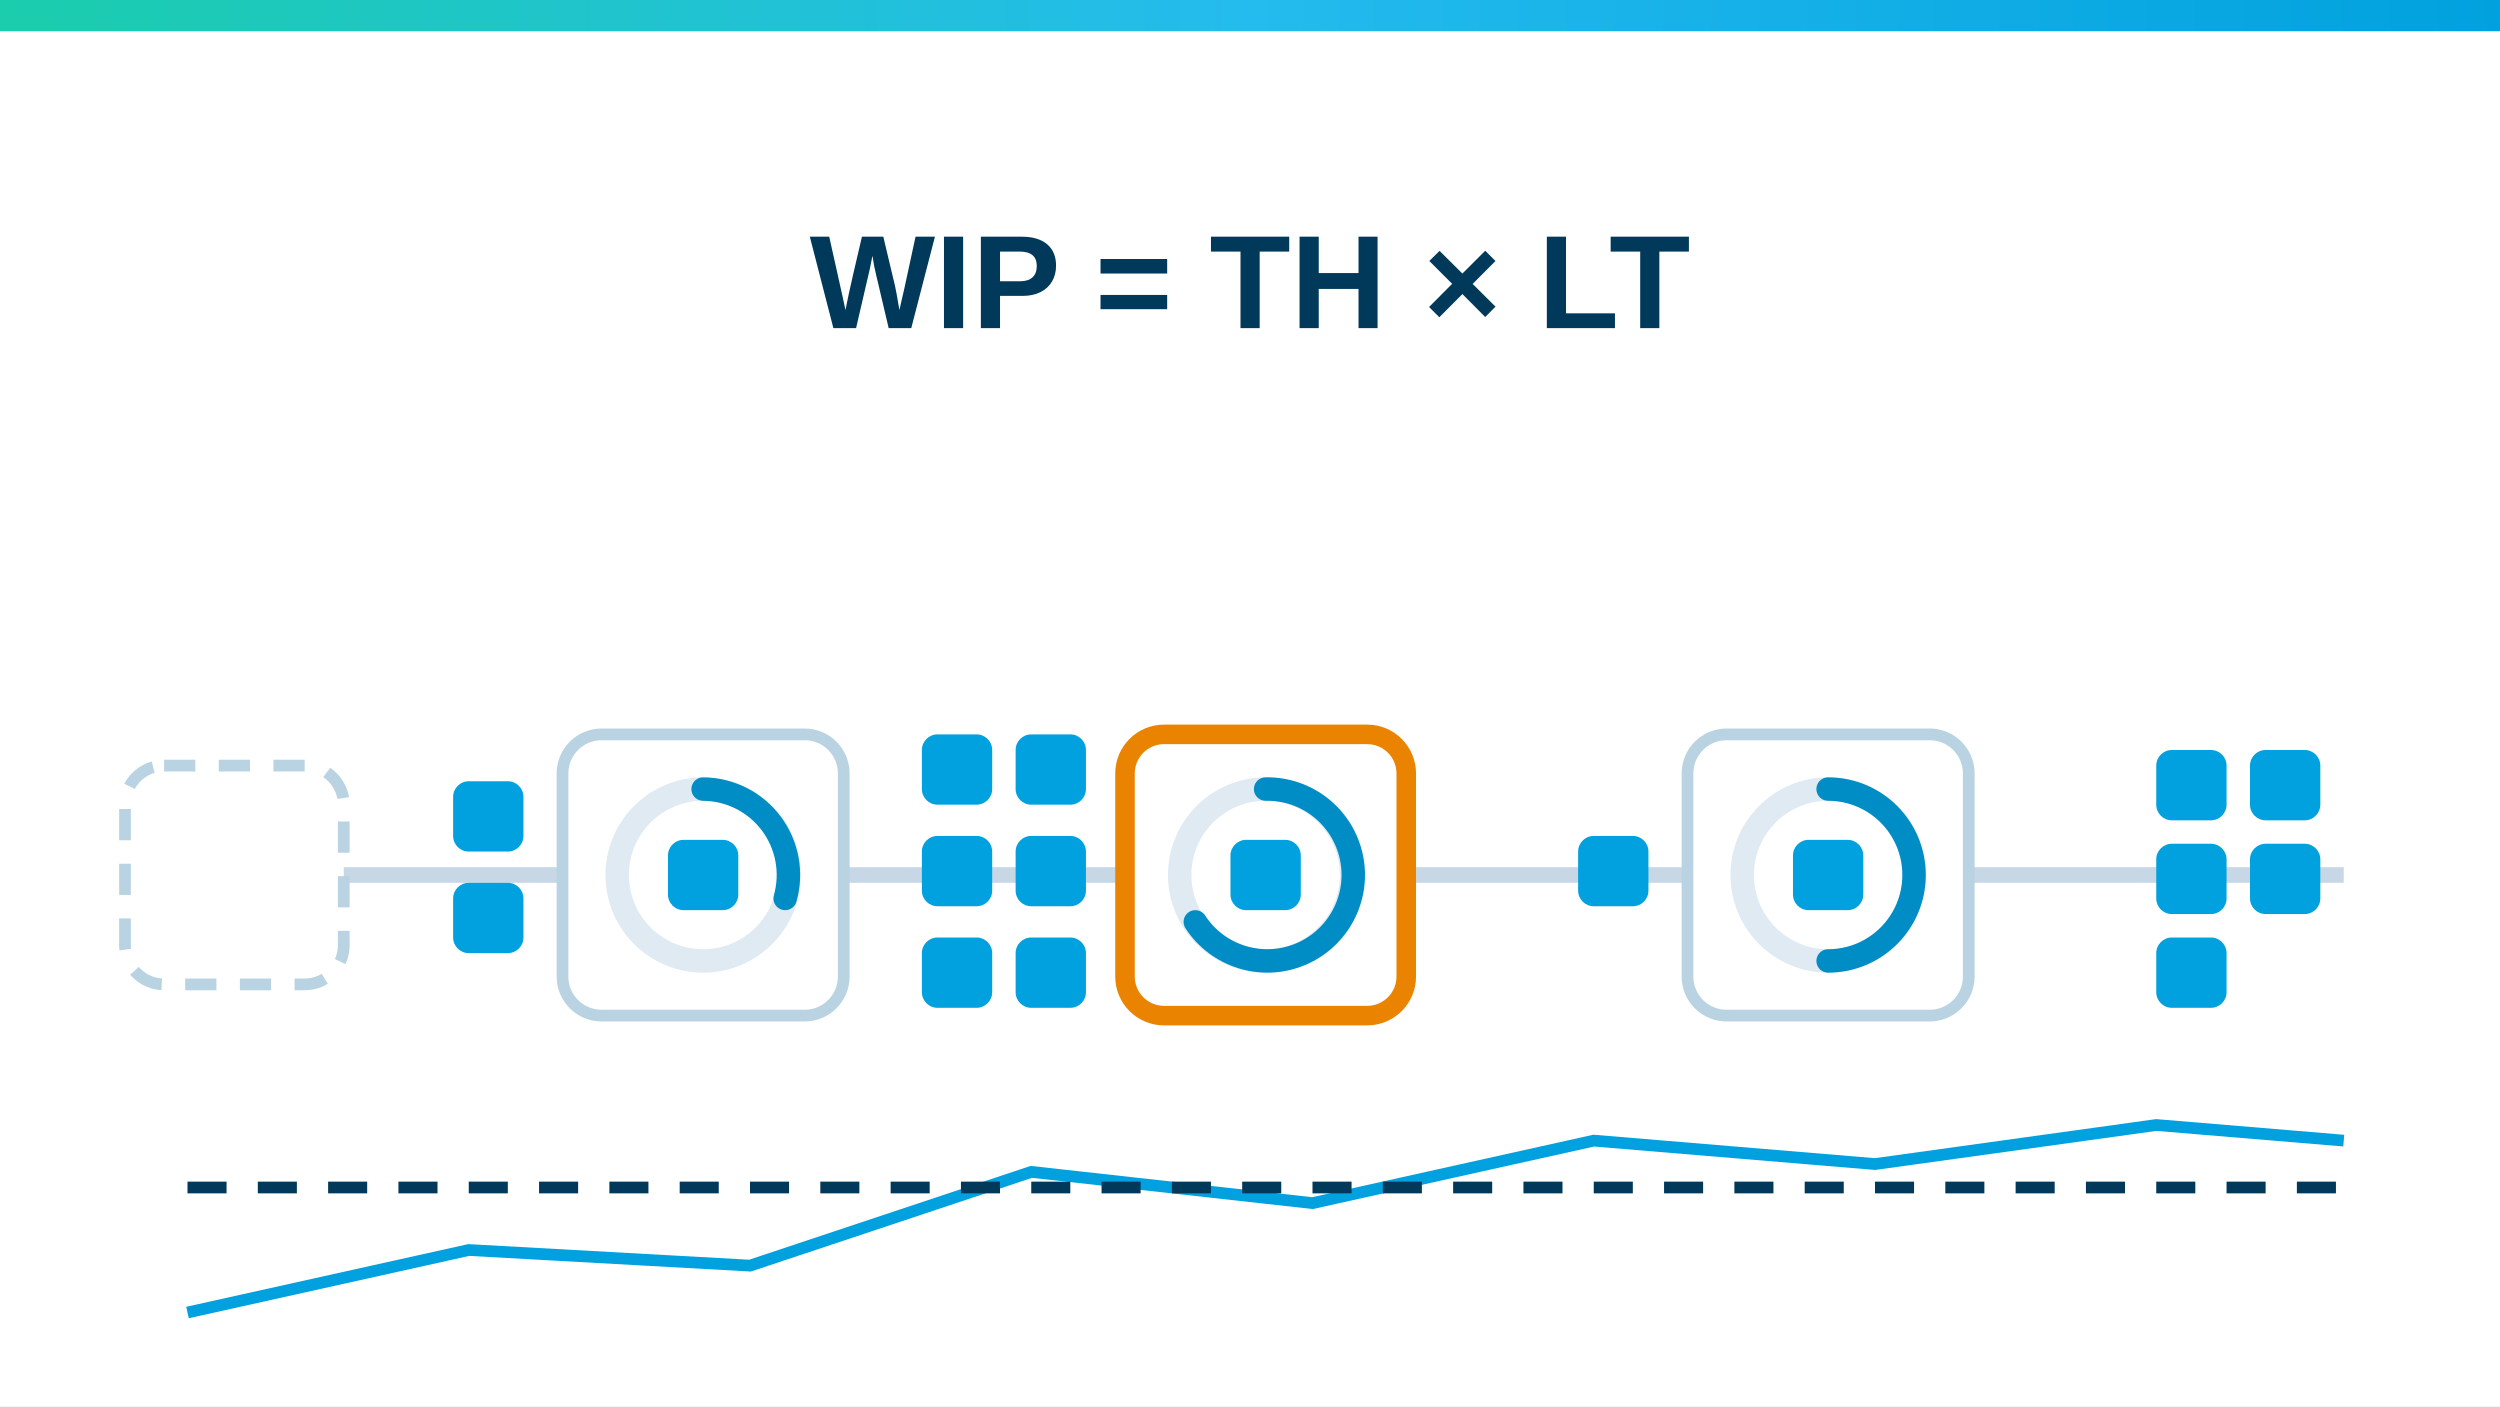
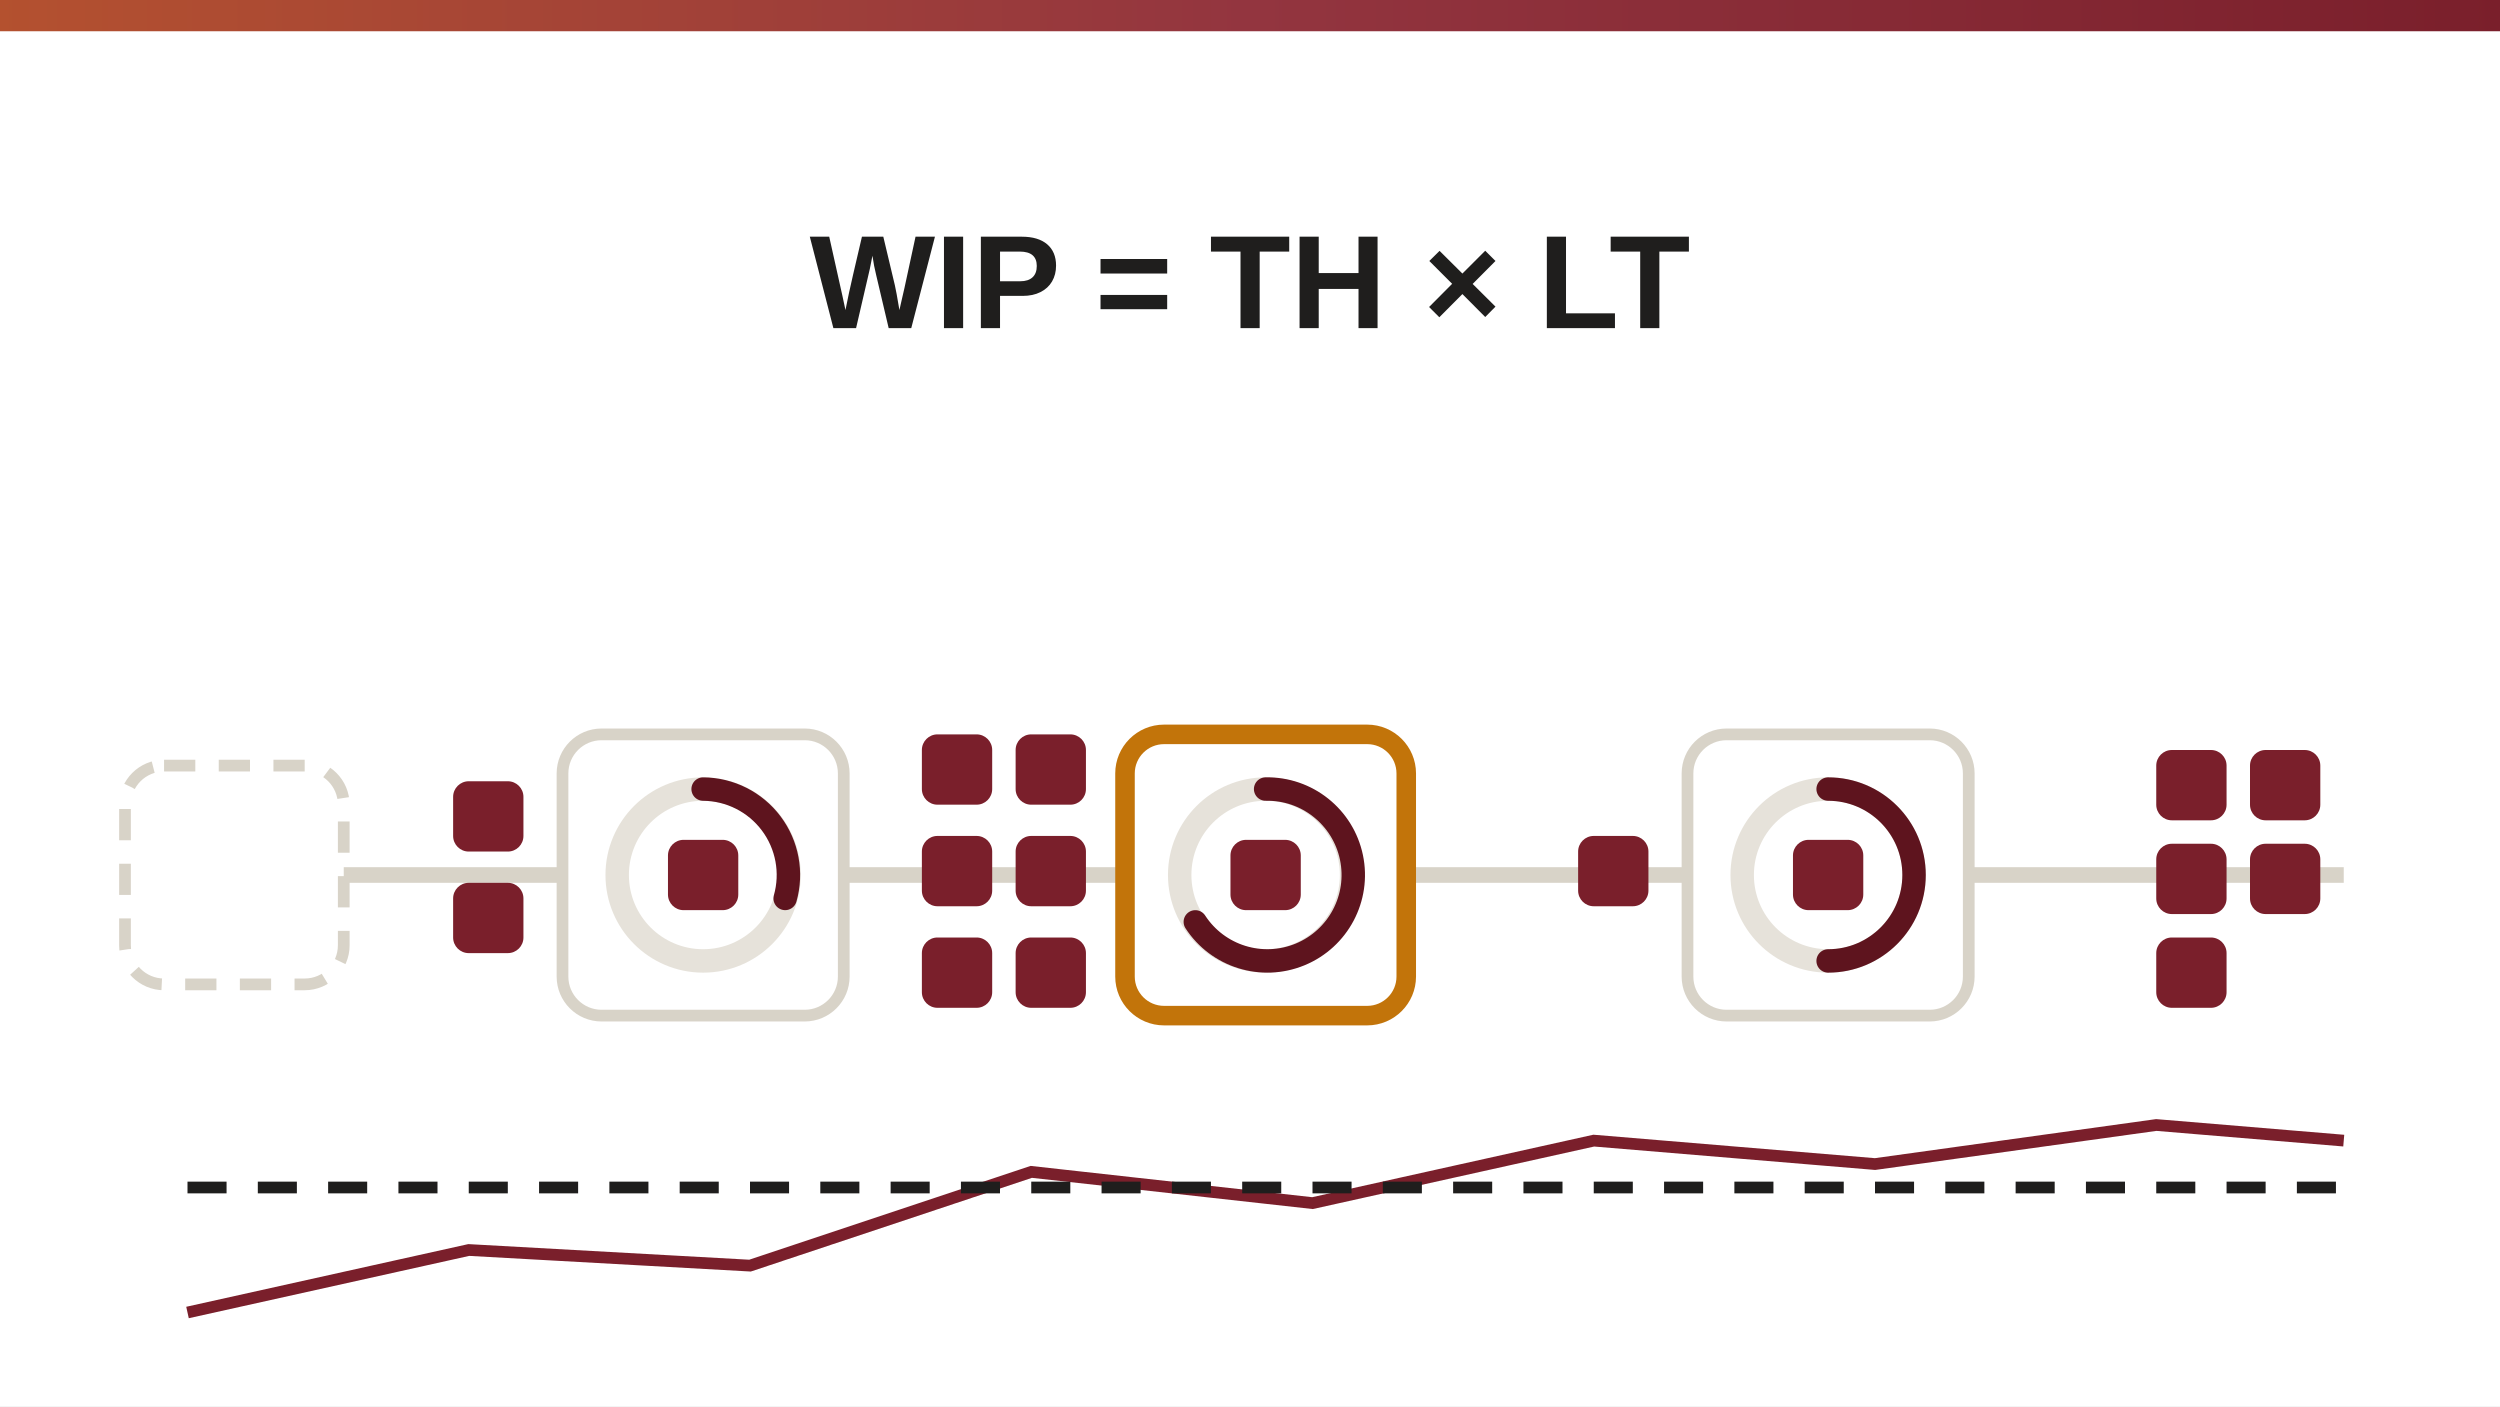
<svg xmlns="http://www.w3.org/2000/svg" viewBox="0 0 320 180" width="320" height="180" aria-hidden="true">
  <defs>
    <linearGradient id="g" x1="0" x2="1" y1="0" y2="0">
-       <stop offset="0" stop-color="#1BCDAC" />
-       <stop offset=".5" stop-color="#24BBEE" />
-       <stop offset="1" stop-color="#00A1DE" />
+       <stop offset="0" stop-color="#b4512f" />
+       <stop offset=".5" stop-color="#93353f" />
+       <stop offset="1" stop-color="#7a1f2b" />
    </linearGradient>
  </defs>
  <rect width="320" height="180" fill="#ffffff" />
  <rect x="0" y="0" width="320" height="4" fill="url(#g)" />
-   <text x="160" y="42" text-anchor="middle" font-family="Arial, Helvetica, sans-serif" font-size="17" font-weight="700" fill="#00395A">WIP = TH × LT</text>
-   <line x1="24" y1="112" x2="300" y2="112" stroke="#c7d7e6" stroke-width="2" />
-   <rect x="16" y="98" width="28" height="28" rx="5" fill="#fff" stroke="#b9d3e2" stroke-width="1.5" stroke-dasharray="4 3" />
-   <g fill="#00A1DE">
+   <text x="160" y="42" text-anchor="middle" font-family="Arial, Helvetica, sans-serif" font-size="17" font-weight="700" fill="#1f1e1d">WIP = TH × LT</text>
+   <line x1="24" y1="112" x2="300" y2="112" stroke="#d8d3c8" stroke-width="2" />
+   <rect x="16" y="98" width="28" height="28" rx="5" fill="#fff" stroke="#d8d3c8" stroke-width="1.5" stroke-dasharray="4 3" />
+   <g fill="#7a1f2b">
    <rect x="58" y="100" width="9" height="9" rx="2" />
    <rect x="58" y="113" width="9" height="9" rx="2" />
    <rect x="130" y="94" width="9" height="9" rx="2" />
    <rect x="130" y="107" width="9" height="9" rx="2" />
    <rect x="130" y="120" width="9" height="9" rx="2" />
    <rect x="118" y="94" width="9" height="9" rx="2" />
    <rect x="118" y="107" width="9" height="9" rx="2" />
    <rect x="118" y="120" width="9" height="9" rx="2" />
    <rect x="202" y="107" width="9" height="9" rx="2" />
    <rect x="276" y="96" width="9" height="9" rx="2" />
    <rect x="288" y="96" width="9" height="9" rx="2" />
    <rect x="276" y="108" width="9" height="9" rx="2" />
    <rect x="288" y="108" width="9" height="9" rx="2" />
    <rect x="276" y="120" width="9" height="9" rx="2" />
  </g>
  <g fill="#fff" stroke-width="1.5">
-     <rect x="72" y="94" width="36" height="36" rx="5" stroke="#b9d3e2" />
-     <rect x="144" y="94" width="36" height="36" rx="5" stroke="#E98300" stroke-width="2.5" />
-     <rect x="216" y="94" width="36" height="36" rx="5" stroke="#b9d3e2" />
+     <rect x="72" y="94" width="36" height="36" rx="5" stroke="#d8d3c8" />
+     <rect x="144" y="94" width="36" height="36" rx="5" stroke="#c2740a" stroke-width="2.5" />
+     <rect x="216" y="94" width="36" height="36" rx="5" stroke="#d8d3c8" />
  </g>
  <g fill="none" stroke-width="3" stroke-linecap="round">
-     <circle cx="90" cy="112" r="11" stroke="#e0eaf3" />
-     <path d="M90 101 a11 11 0 0 1 10.5 14" stroke="#008cc4" />
-     <circle cx="162" cy="112" r="11" stroke="#e0eaf3" />
-     <path d="M162 101 a11 11 0 1 1 -9 17" stroke="#008cc4" />
-     <circle cx="234" cy="112" r="11" stroke="#e0eaf3" />
-     <path d="M234 101 a11 11 0 0 1 0 22" stroke="#008cc4" />
+     <circle cx="90" cy="112" r="11" stroke="#e6e2da" />
+     <path d="M90 101 a11 11 0 0 1 10.5 14" stroke="#5e141e" />
+     <circle cx="162" cy="112" r="11" stroke="#e6e2da" />
+     <path d="M162 101 a11 11 0 1 1 -9 17" stroke="#5e141e" />
+     <circle cx="234" cy="112" r="11" stroke="#e6e2da" />
+     <path d="M234 101 a11 11 0 0 1 0 22" stroke="#5e141e" />
  </g>
-   <g fill="#00A1DE">
+   <g fill="#7a1f2b">
    <rect x="85.5" y="107.5" width="9" height="9" rx="2" />
    <rect x="157.5" y="107.5" width="9" height="9" rx="2" />
    <rect x="229.5" y="107.5" width="9" height="9" rx="2" />
  </g>
-   <polyline points="24,168 60,160 96,162 132,150 168,154 204,146 240,149 276,144 300,146" fill="none" stroke="#00A1DE" stroke-width="1.5" />
-   <line x1="24" y1="152" x2="300" y2="152" stroke="#00395A" stroke-width="1.5" stroke-dasharray="5 4" />
+   <polyline points="24,168 60,160 96,162 132,150 168,154 204,146 240,149 276,144 300,146" fill="none" stroke="#7a1f2b" stroke-width="1.5" />
+   <line x1="24" y1="152" x2="300" y2="152" stroke="#1f1e1d" stroke-width="1.5" stroke-dasharray="5 4" />
</svg>
